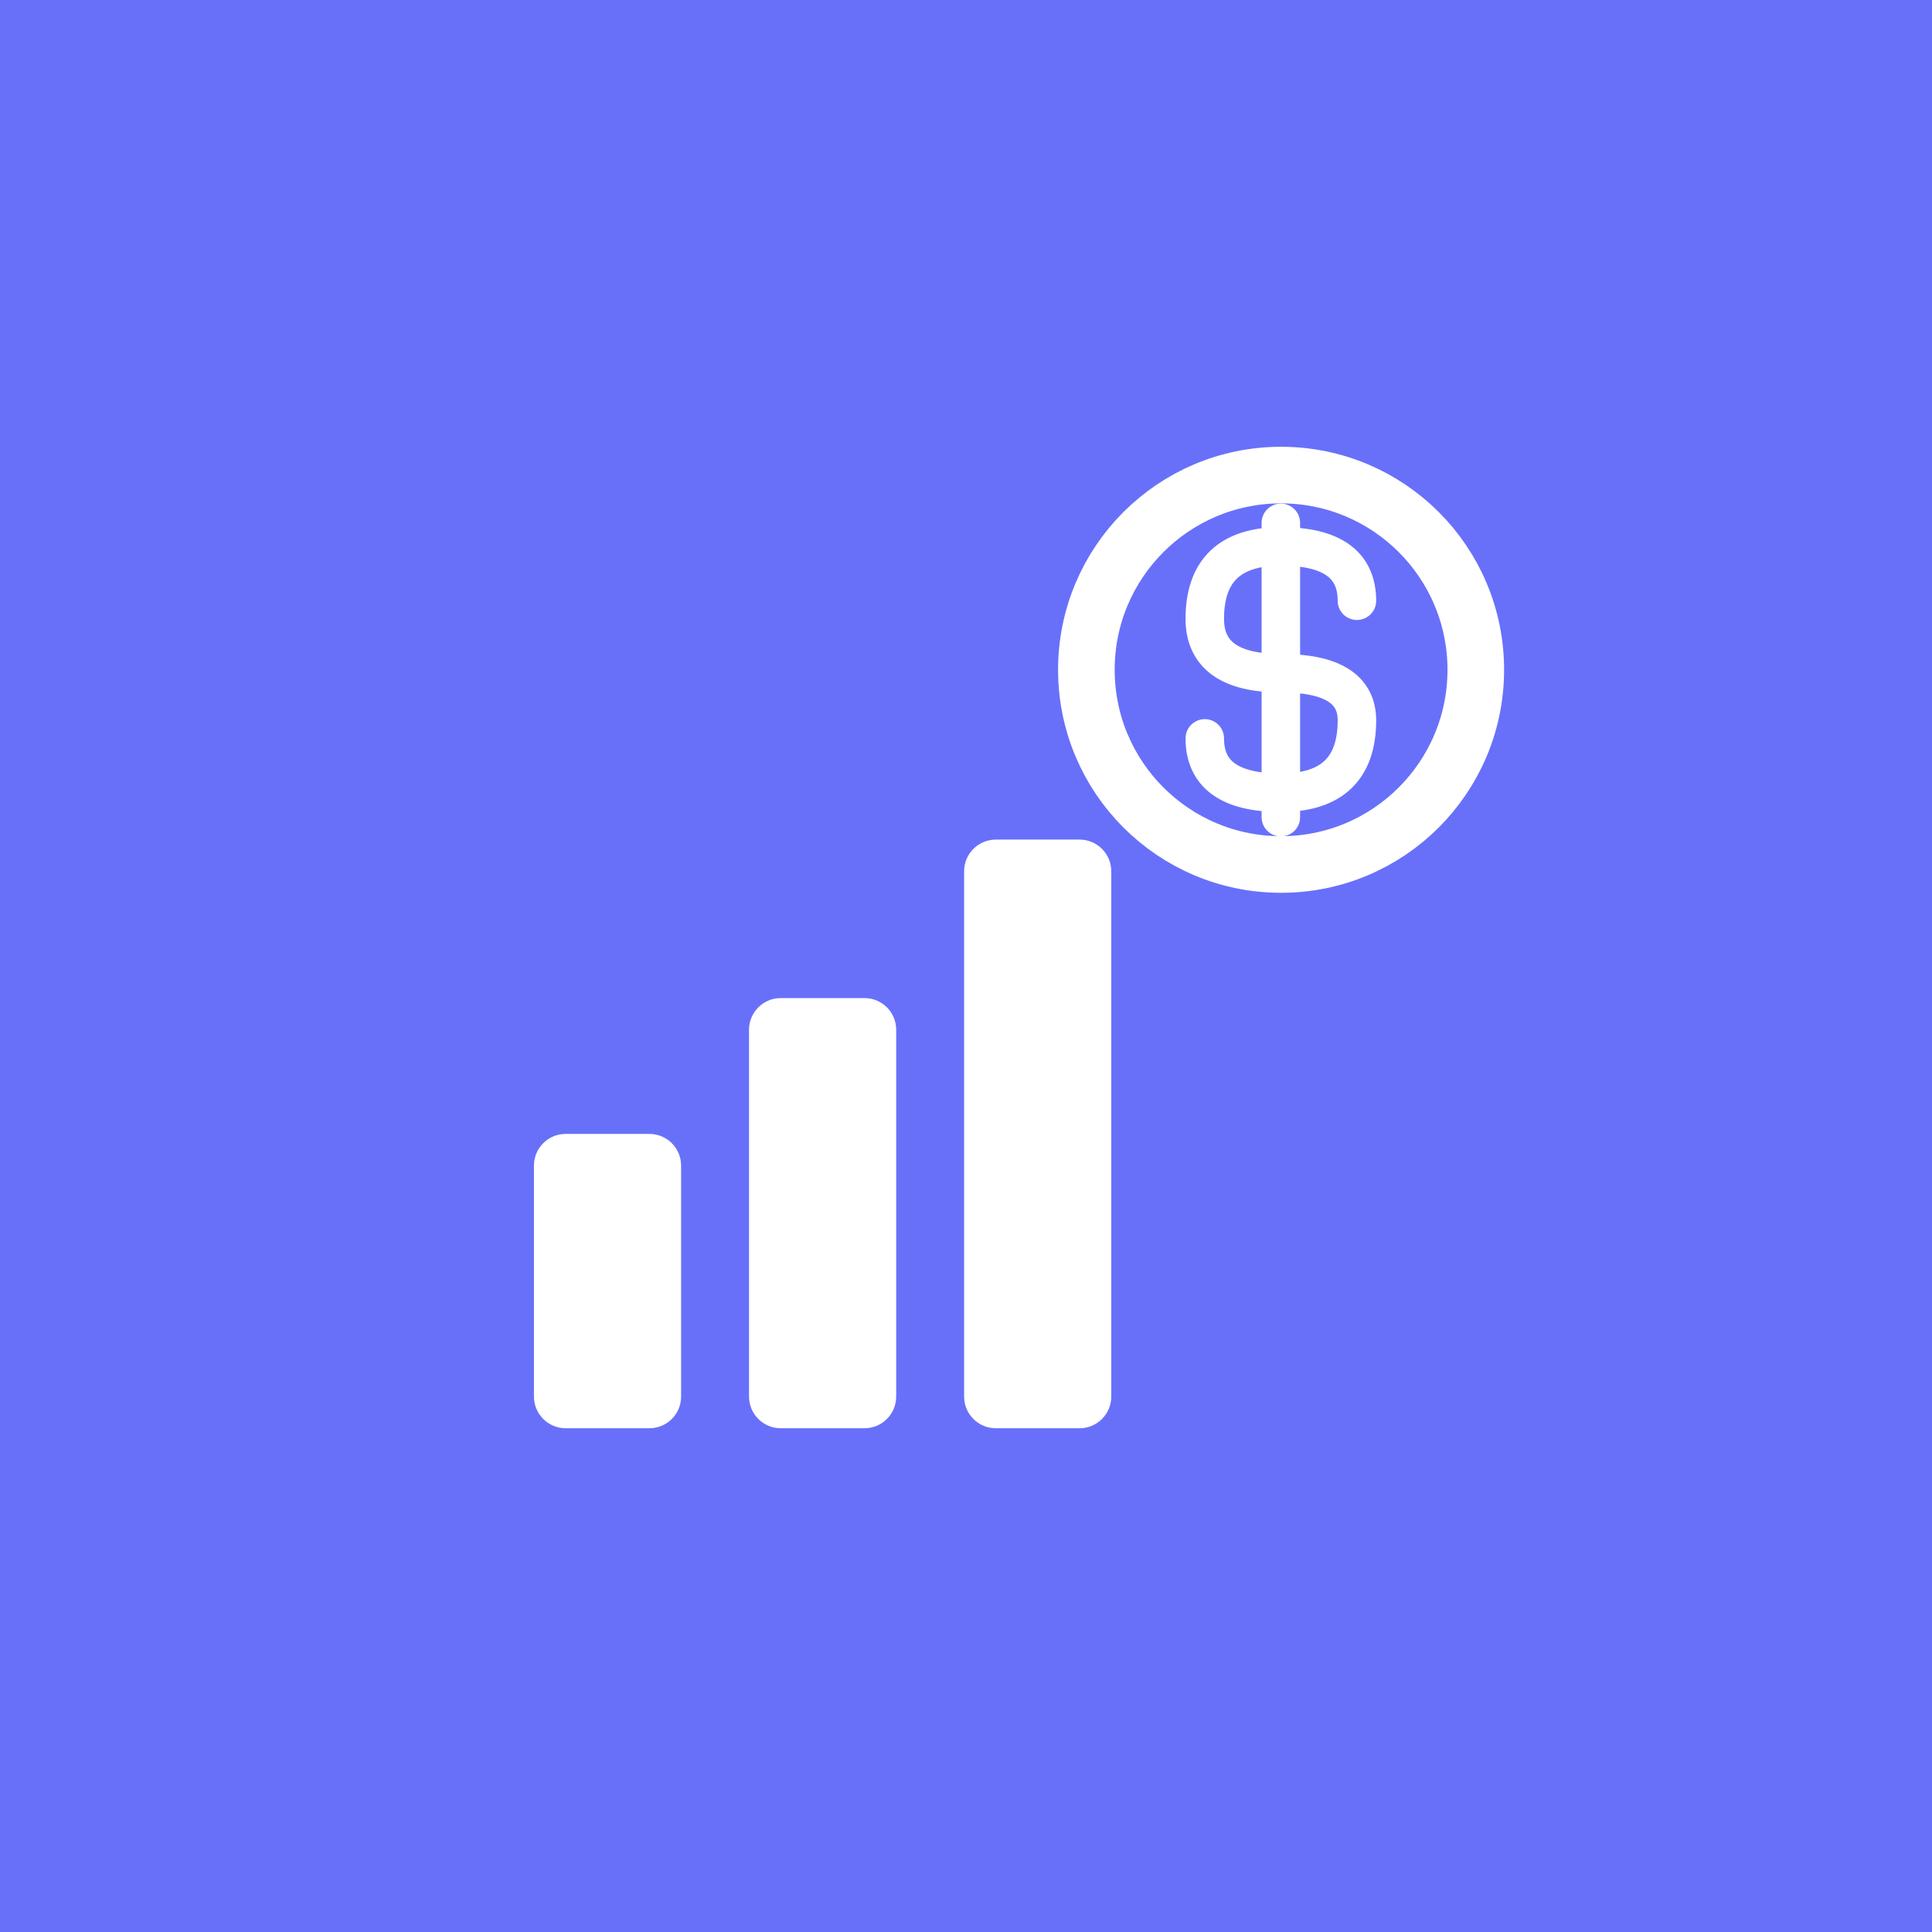
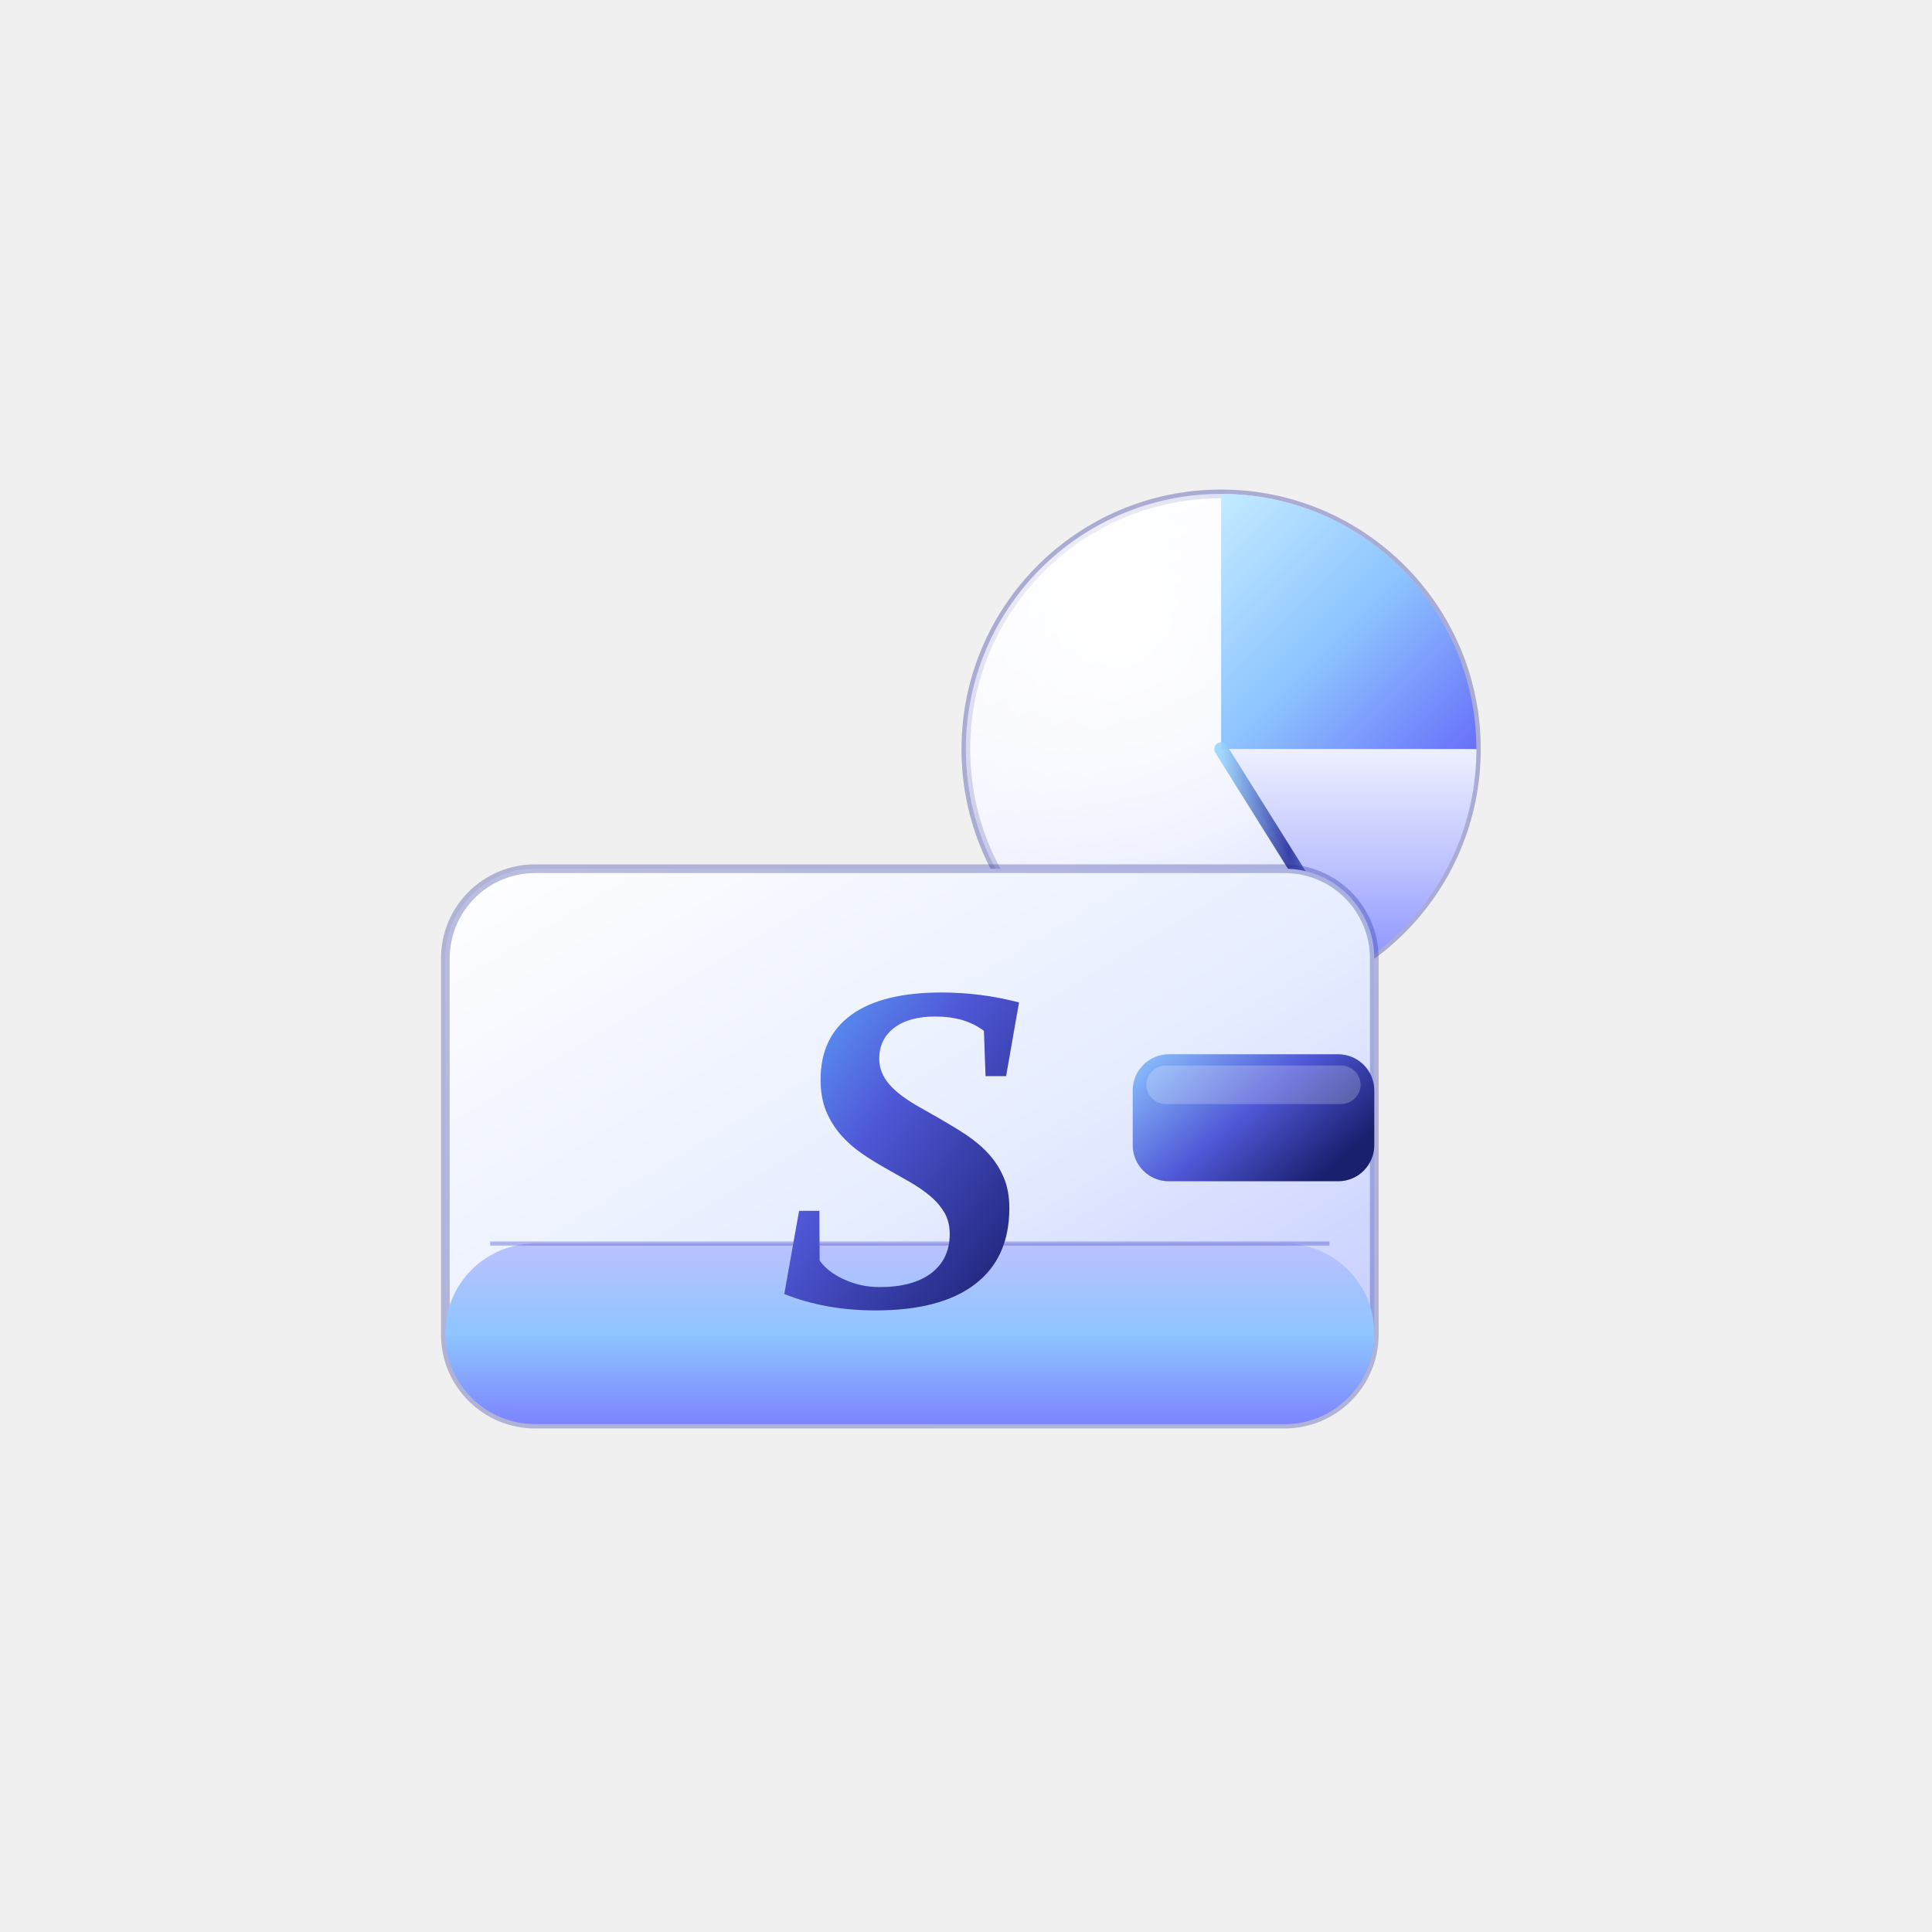
<svg xmlns="http://www.w3.org/2000/svg" viewBox="0 0 1024 1024">
-   <rect width="1024" height="1024" fill="#6870fa" />
-   <g transform="translate(205 205) scale(0.60)">
-     <g fill="#ffffff" transform="translate(-50 100)">
-       <rect x="180" y="560" width="130" height="260" rx="28" ry="28" />
-       <rect x="370" y="440" width="130" height="380" rx="28" ry="28" />
-       <rect x="560" y="300" width="130" height="520" rx="28" ry="28" />
+   <defs>
+     <linearGradient id="surface" x1="0" y1="0" x2="0.4" y2="1">
+       <stop offset="0" stop-color="#ffffff" />
+       <stop offset="0.55" stop-color="#eef1ff" />
+       <stop offset="1" stop-color="#d1d8ff" />
+     </linearGradient>
+     <radialGradient id="surfaceGlow" cx="0.3" cy="0.25" r="0.85">
+       <stop offset="0" stop-color="#ffffff" stop-opacity="0.95" />
+       <stop offset="1" stop-color="#ffffff" stop-opacity="0" />
+     </radialGradient>
+     <linearGradient id="wedgeA" x1="0" y1="0" x2="1" y2="1">
+       <stop offset="0" stop-color="#c3eaff" />
+       <stop offset="0.5" stop-color="#8ec5ff" />
+       <stop offset="1" stop-color="#6870fa" />
+     </linearGradient>
+     <linearGradient id="wedgeB" x1="0" y1="0" x2="0" y2="1">
+       <stop offset="0" stop-color="#eef0ff" />
+       <stop offset="0.55" stop-color="#bcc1ff" />
+       <stop offset="1" stop-color="#8a92ff" />
+     </linearGradient>
+     <linearGradient id="divider" x1="0" y1="0" x2="1" y2="0">
+       <stop offset="0" stop-color="#9ad6ff" />
+       <stop offset="0.5" stop-color="#2a309e" />
+       <stop offset="1" stop-color="#9ad6ff" />
+     </linearGradient>
+     <linearGradient id="sMono" x1="0" y1="0" x2="1" y2="1">
+       <stop offset="0" stop-color="#5fa9ff" />
+       <stop offset="0.4" stop-color="#4f57d6" />
+       <stop offset="1" stop-color="#1a1f6e" />
+     </linearGradient>
+     <linearGradient id="walletBody" x1="0" y1="0" x2="1" y2="1">
+       <stop offset="0" stop-color="#ffffff" />
+       <stop offset="0.55" stop-color="#e6edff" />
+       <stop offset="1" stop-color="#c1c8ff" />
+     </linearGradient>
+     <linearGradient id="walletFold" x1="0" y1="0" x2="0" y2="1">
+       <stop offset="0" stop-color="#bcc1ff" />
+       <stop offset="0.5" stop-color="#8ec5ff" />
+       <stop offset="1" stop-color="#7c84ff" />
+     </linearGradient>
+     <linearGradient id="clasp" x1="0" y1="0" x2="1" y2="0.6">
+       <stop offset="0" stop-color="#8ec5ff" />
+       <stop offset="0.55" stop-color="#4f57d6" />
+       <stop offset="1" stop-color="#1a1f6e" />
+     </linearGradient>
+   </defs>
+   <g transform="translate(174 174) scale(0.66)">
+     <g transform="translate(717 338)">
+       <circle r="205" fill="url(#surface)" stroke="#2a309e" stroke-width="7" stroke-opacity="0.35" />
+       <circle r="205" fill="url(#surfaceGlow)" />
+       <path d="M 0 0 L 0 -205 A 205 205 0 0 1 205 0 Z" fill="url(#wedgeA)" />
+       <path d="M 0 0 L 205 0 A 205 205 0 0 1 109 174 Z" fill="url(#wedgeB)" />
+       <g stroke="url(#divider)" stroke-width="11" stroke-linecap="round" opacity="0.9">
+         <line x1="0" y1="0" x2="0" y2="-205" />
+         <line x1="0" y1="0" x2="205" y2="0" />
+         <line x1="0" y1="0" x2="109" y2="174" />
+       </g>
    </g>
-     <circle cx="790" cy="250" r="172" fill="#6870fa" stroke="#ffffff" stroke-width="50" />
-     <g transform="translate(585 45) scale(0.40)" fill="none" stroke="#ffffff" stroke-width="85" stroke-linecap="round" stroke-linejoin="round">
-       <path d="M 680 360 Q 680 240 512 240 Q 344 240 344 400 Q 344 520 512 520 Q 680 520 680 624 Q 680 784 512 784 Q 344 784 344 664" />
-       <line x1="512" y1="188" x2="512" y2="838" />
-     </g>
+     <rect x="94" y="434" width="746" height="446" rx="72" ry="72" fill="url(#walletBody)" stroke="#2a309e" stroke-width="7" stroke-opacity="0.32" />
+     <rect x="94" y="735" width="746" height="145" rx="72" ry="72" fill="url(#walletFold)" />
+     <line x1="130" y1="735" x2="804" y2="735" stroke="#4f57d6" stroke-width="3.3" stroke-opacity="0.4" />
+     <rect x="646" y="583" width="194" height="102" rx="29" ry="29" fill="url(#clasp)" />
+     <rect x="657" y="592" width="172" height="31" rx="16" ry="16" fill="#ffffff" opacity="0.22" />
+     <text x="465" y="785" font-family="Georgia, 'Times New Roman', 'DejaVu Serif', serif" font-size="380" font-weight="bold" font-style="italic" text-anchor="middle" fill="url(#sMono)">S</text>
  </g>
</svg>
